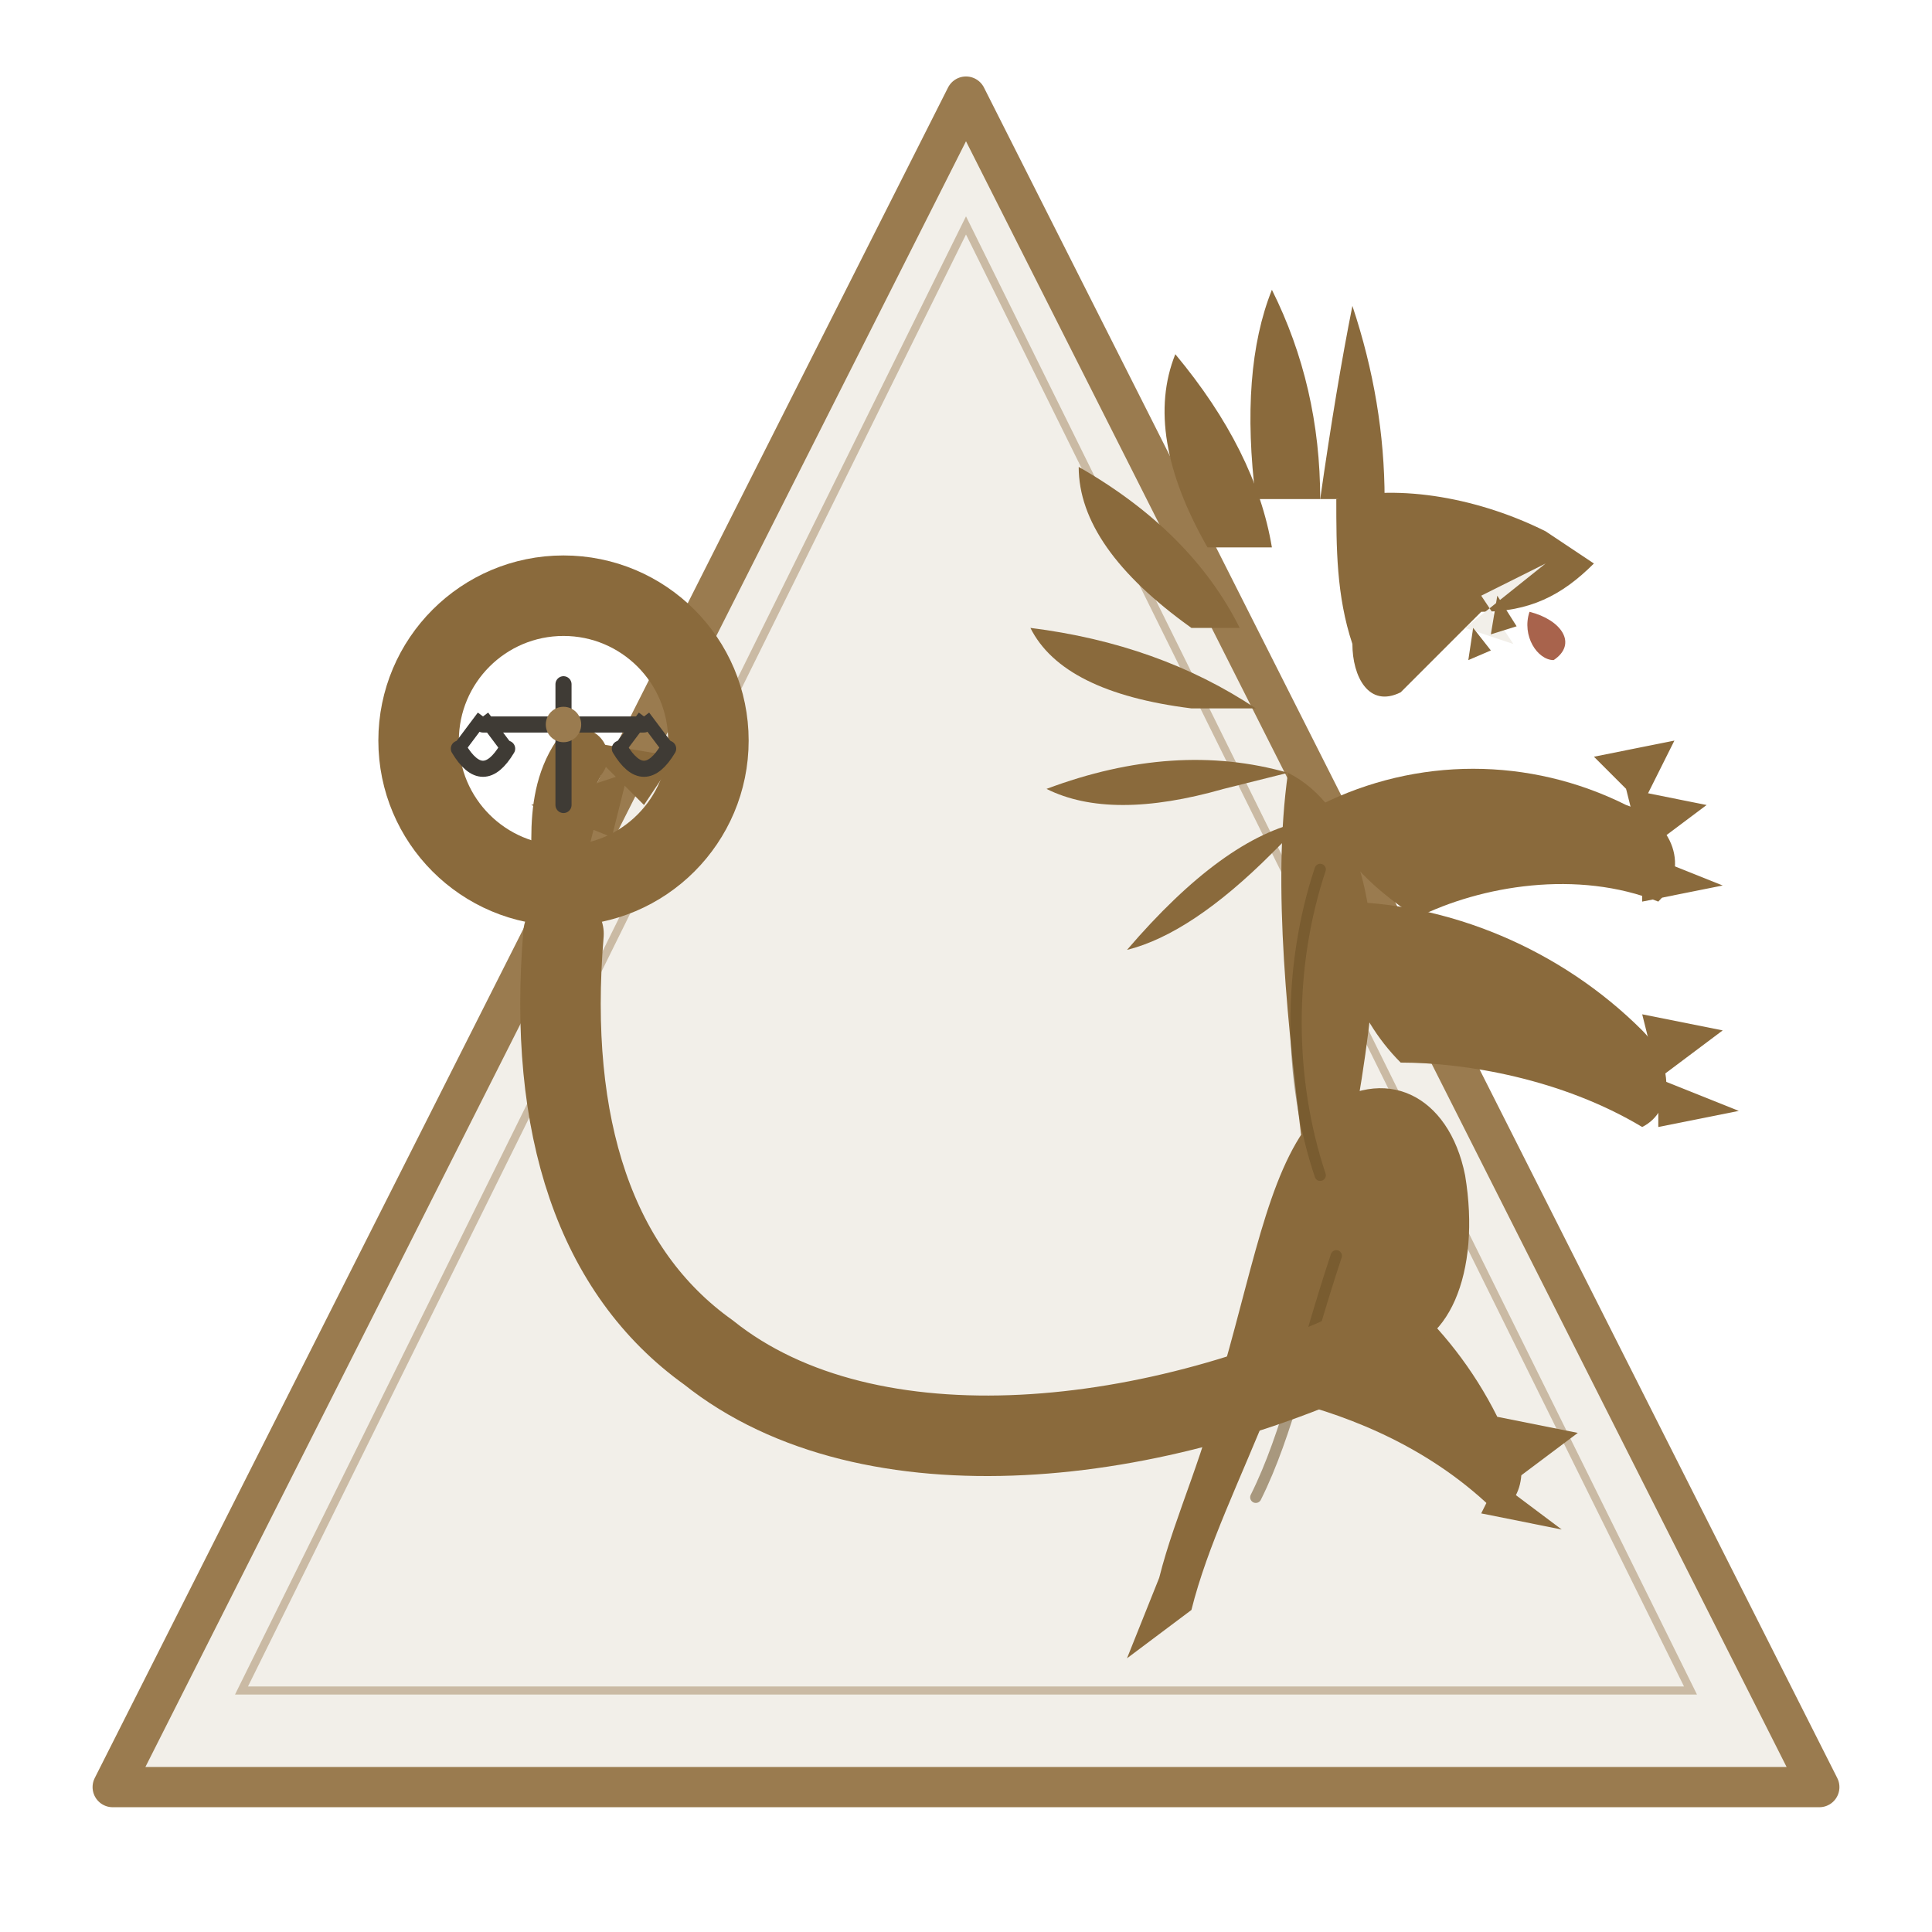
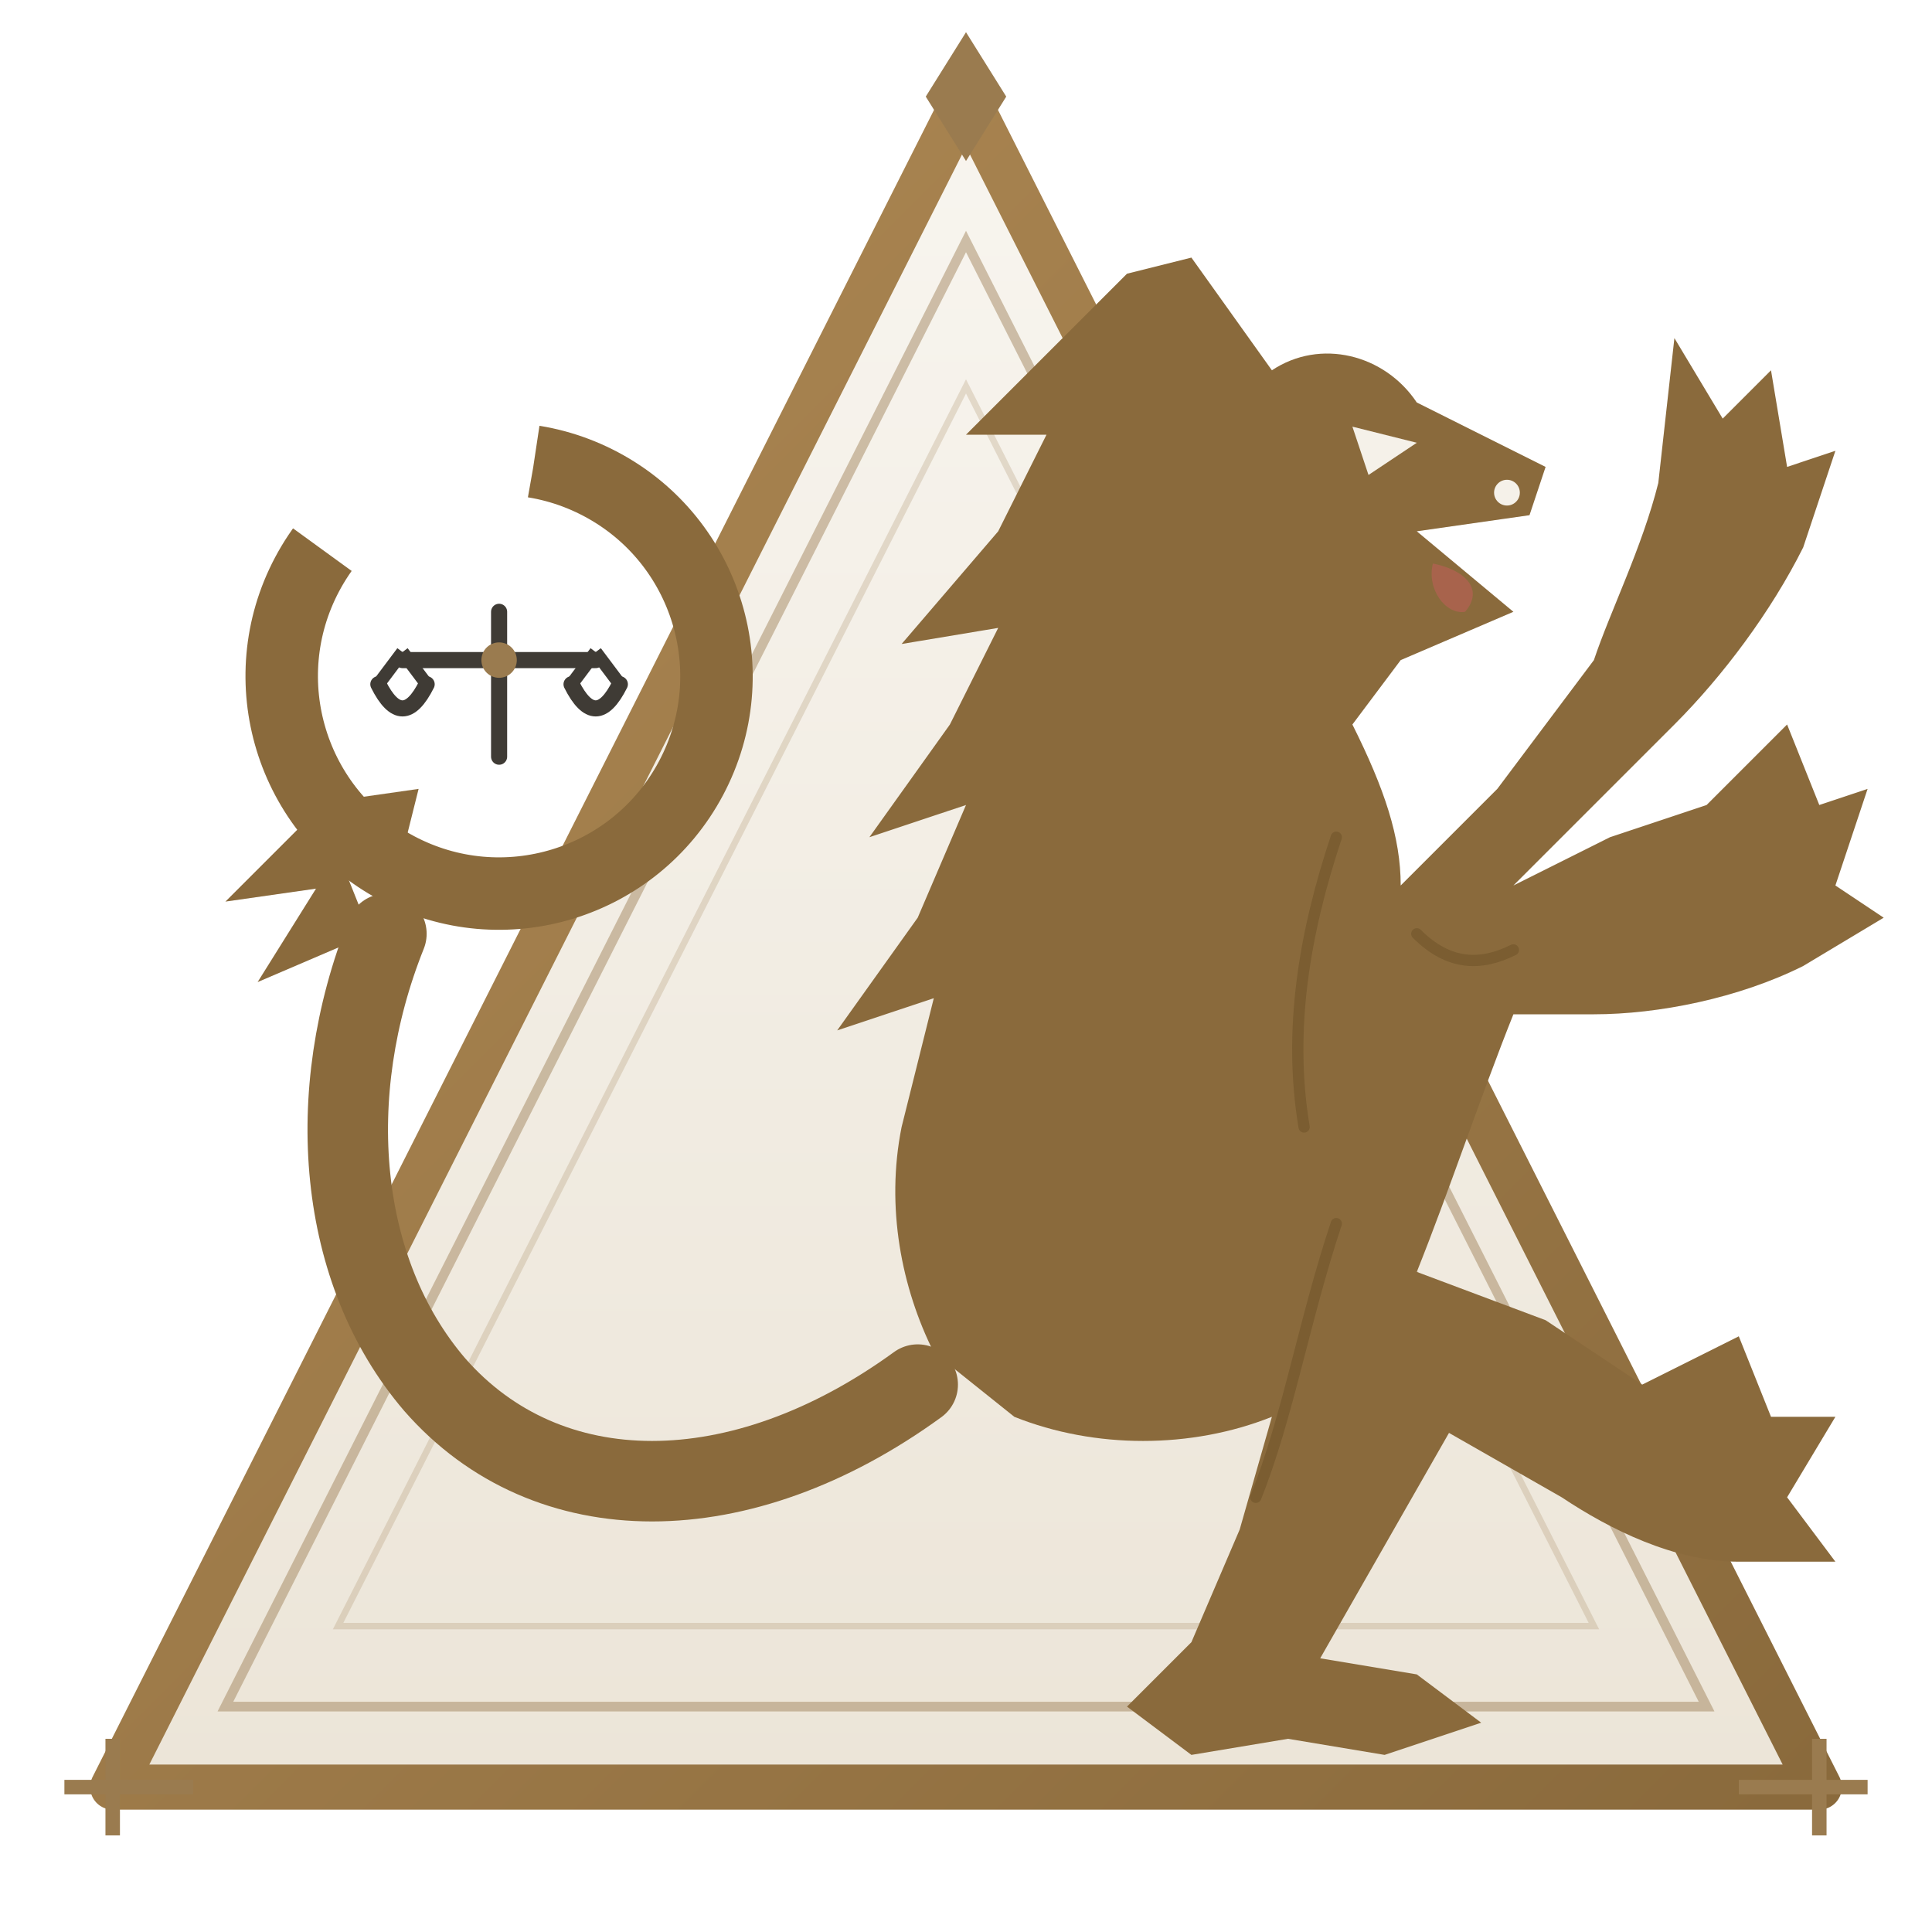
- <svg xmlns="http://www.w3.org/2000/svg" viewBox="0 0 120 120" role="img" aria-label="Meleona — heraldic rampant lion and scale crest">
-   <polygon points="60,6 113,111 7,111" fill="#F2EFE9" stroke="#9A7B4F" stroke-width="2.5" stroke-linejoin="round" />
-   <polygon points="60,14 105,105 15,105" fill="none" stroke="#9A7B4F" stroke-width="0.5" opacity="0.45" />
-   <g fill="#8A6A3C">
-     <path d="M80,48 C84,50 86,56 85,64 C84,72 82,80 79,87 C77,92 75,96 74,100 L70,103 L72,98 C73,94 75,90 76,85 C78,78 79,72 82,69 C86,66 90,68 91,73 C92,79 90,84 86,84 C83,83 82,78 81,72 C80,64 79,55 80,48 Z" />
-     <path d="M82,50 C88,47 95,47 101,50 C104,51 105,54 103,56 C98,54 92,55 88,57 C85,55 83,53 82,50 Z" />
-     <polygon points="101,49 106,50 102,53" />
-     <polygon points="102,53 107,55 102,56" />
-     <polygon points="99,47 104,46 102,50" />
-     <path d="M83,56 C90,56 97,59 102,64 C104,66 104,69 102,70 C97,67 91,66 87,66 C84,63 83,59 83,56 Z" />
-     <polygon points="102,63 107,64 103,67" />
-     <polygon points="103,67 108,69 103,70" />
-     <path d="M80,76 C85,78 90,82 93,88 C95,90 95,93 93,94 C89,90 84,88 80,87 C78,84 78,79 80,76 Z" />
-     <polygon points="93,88 98,89 94,92" />
-     <polygon points="93,92 97,95 92,94" />
-     <path d="M83,31 C87,30 92,31 96,33 L99,35 C97,37 95,38 92,38 C90,40 88,42 87,43 C85,44 84,42 84,40 C83,37 83,34 83,31 Z" />
-     <path d="M82,31 Q83,24 84,19 Q86,25 86,31 Z" />
-     <path d="M78,31 Q77,23 79,18 Q82,24 82,31 Z" />
-     <path d="M75,34 Q71,27 73,22 Q78,28 79,34 Z" />
-     <path d="M74,39 Q67,34 67,29 Q74,33 77,39 Z" />
-     <path d="M74,44 Q66,43 64,39 Q72,40 78,44 Z" />
-     <path d="M76,49 Q69,51 65,49 Q73,46 80,48 Z" />
-     <path d="M79,53 Q74,58 70,59 Q76,52 81,51 Z" />
+ <svg xmlns="http://www.w3.org/2000/svg" viewBox="0 0 120 120" role="img" aria-label="Meleona — heraldic rampant lion, tail encircling a balance scale, triangle crest">
+   <defs>
+     <linearGradient id="triFill" x1="0" y1="0" x2="0" y2="1">
+       <stop offset="0" stop-color="#F8F5EF" />
+       <stop offset="1" stop-color="#ECE5D8" />
+     </linearGradient>
+     <linearGradient id="triStroke" x1="0" y1="0" x2="1" y2="1">
+       <stop offset="0" stop-color="#B08A55" />
+       <stop offset="1" stop-color="#8A6A3C" />
+     </linearGradient>
+   </defs>
+   <polygon points="60,6 113,111 7,111" fill="url(#triFill)" stroke="url(#triStroke)" stroke-width="2.8" stroke-linejoin="round" />
+   <polygon points="60,15 106,106 14,106" fill="none" stroke="#9A7B4F" stroke-width="0.6" opacity="0.45" />
+   <polygon points="60,24 99,101 21,101" fill="none" stroke="#9A7B4F" stroke-width="0.4" opacity="0.22" />
+   <path d="M60,2 L62.5,6 L60,10 L57.5,6 Z" fill="#9A7B4F" />
+   <path d="M4,111 h8 M7,108 v6" stroke="#9A7B4F" stroke-width="0.9" fill="none" />
+   <path d="M108,111 h8 M113,108 v6" stroke="#9A7B4F" stroke-width="0.9" fill="none" />
+   <path fill="#8A6A3C" d="M74,16 L79,23 C82,21 86,22 88,25 L96,29 L95,32 L88,33 L94,38 L87,41 L84,45 C86,49 87,52 87,55 L93,49 L99,41 C100,38 102,34 103,30 L104,21 L107,26 L110,23 L111,29 L114,28 L112,34 C110,38 107,42 104,45 L98,51 L94,55 L100,52 L106,50 L111,45 L113,50 L116,49 L114,55 L117,57 L112,60 C108,62 103,63 99,63 L94,63 C92,68 90,74 88,79 L96,82 L102,86 L108,83 L110,88 L114,88 L111,93 L114,97 L108,97 C104,97 100,95 97,93 L90,89 L86,96 L82,103 L88,104 L92,107 L86,109 L80,108 L74,109 L70,106 L74,102 L77,95 L79,88 C74,90 68,90 63,88 L58,84 C56,80 55,75 56,70 L58,62 L52,64 L57,57 L60,50 L54,52 L59,45 L62,39 L56,40 L62,33 L65,27 L60,27 L66,21 L70,17 Z" />
+   <path d="M84,26.5 L88,27.5 L85,29.5 Z" fill="#F5F1E9" />
+   <circle cx="93.6" cy="30.6" r="0.8" fill="#F5F1E9" />
+   <path d="M89,35 C91,35.4 92.2,36.6 91,38 C89.8,38.2 88.6,36.6 89,35 Z" fill="#A8634C" />
+   <g stroke="#6B5026" stroke-width="0.7" fill="none" opacity="0.5" stroke-linecap="round">
+     <path d="M83,52 C81,58 80,64 81,70" />
+     <path d="M83,76 C81,82 80,88 78,93" />
+     <path d="M88,58 C90,60 92,60 94,59" />
  </g>
-   <path d="M96,35 L92,37 L94,40 L91,39 Z" fill="#F2EFE9" />
-   <polygon points="93,37 92.6,39.4 94.2,38.9" fill="#8A6A3C" />
-   <polygon points="91.5,39 91.2,41 92.6,40.4" fill="#8A6A3C" />
-   <path d="M95,38 C97,38.5 98,40 96.5,41 C95.5,41 94.5,39.5 95,38 Z" fill="#A8634C" />
-   <g stroke="#6B5026" stroke-width="0.7" fill="none" opacity="0.55" stroke-linecap="round">
-     <path d="M82,54 C80,60 80,67 82,73" />
-     <path d="M83,78 C81,84 80,89 78,93" />
+   <path d="M57,86 C46,94 34,94 27,86 C21,79 20,68 24,58" fill="none" stroke="#8A6A3C" stroke-width="5" stroke-linecap="round" />
+   <circle cx="31" cy="42" r="13.5" fill="none" stroke="#8A6A3C" stroke-width="4.5" stroke-dasharray="70 15" stroke-dashoffset="-38" transform="rotate(118 31 42)" />
+   <polygon points="21,55 14,56 20,50" fill="#8A6A3C" />
+   <polygon points="23,58 16,61 21,53" fill="#8A6A3C" />
+   <polygon points="25,53 19,50 26,49" fill="#8A6A3C" />
+   <g stroke="#3F3B35" stroke-width="1" fill="none" stroke-linecap="round">
+     <line x1="25" y1="41" x2="37" y2="41" />
+     <line x1="31" y1="38" x2="31" y2="47" />
+     <path d="M23.5,42.5 Q25,45.5 26.5,42.5" />
+     <path d="M35.5,42.5 Q37,45.5 38.5,42.5" />
  </g>
-   <path d="M86,83 C72,90 54,92 44,84 C37,79 34,70 35,58" fill="none" stroke="#8A6A3C" stroke-width="5" stroke-linecap="round" />
-   <path d="M35,58 C35,54 34,50 36,47" fill="none" stroke="#8A6A3C" stroke-width="3.5" stroke-linecap="round" />
-   <polygon points="38,52 33,50 39,48" fill="#8A6A3C" />
-   <polygon points="36,55 31,55 37,51" fill="#8A6A3C" />
-   <polygon points="40,50 36,46 42,47" fill="#8A6A3C" />
-   <circle cx="35" cy="46" r="9" fill="none" stroke="#8A6A3C" stroke-width="5" />
-   <g stroke="#3F3B35" stroke-width="1" fill="none" stroke-linecap="round">
-     <line x1="30" y1="45" x2="40" y2="45" />
-     <line x1="35" y1="42.5" x2="35" y2="50" />
-     <path d="M28.5,46.5 Q30,49 31.5,46.5" />
-     <path d="M38.5,46.5 Q40,49 41.5,46.5" />
+   <g stroke="#3F3B35" stroke-width="0.8">
+     <line x1="23.5" y1="42.5" x2="25" y2="40.5" />
+     <line x1="26.5" y1="42.5" x2="25" y2="40.5" />
+     <line x1="35.5" y1="42.5" x2="37" y2="40.5" />
+     <line x1="38.5" y1="42.5" x2="37" y2="40.5" />
  </g>
-   <circle cx="35" cy="45" r="1.1" fill="#9A7B4F" />
-   <g stroke="#3F3B35" stroke-width="0.8">
-     <line x1="28.5" y1="46.5" x2="30" y2="44.5" />
-     <line x1="31.5" y1="46.5" x2="30" y2="44.5" />
-     <line x1="38.5" y1="46.5" x2="40" y2="44.5" />
-     <line x1="41.5" y1="46.5" x2="40" y2="44.5" />
-   </g>
+   <circle cx="31" cy="41" r="1.1" fill="#9A7B4F" />
</svg>
